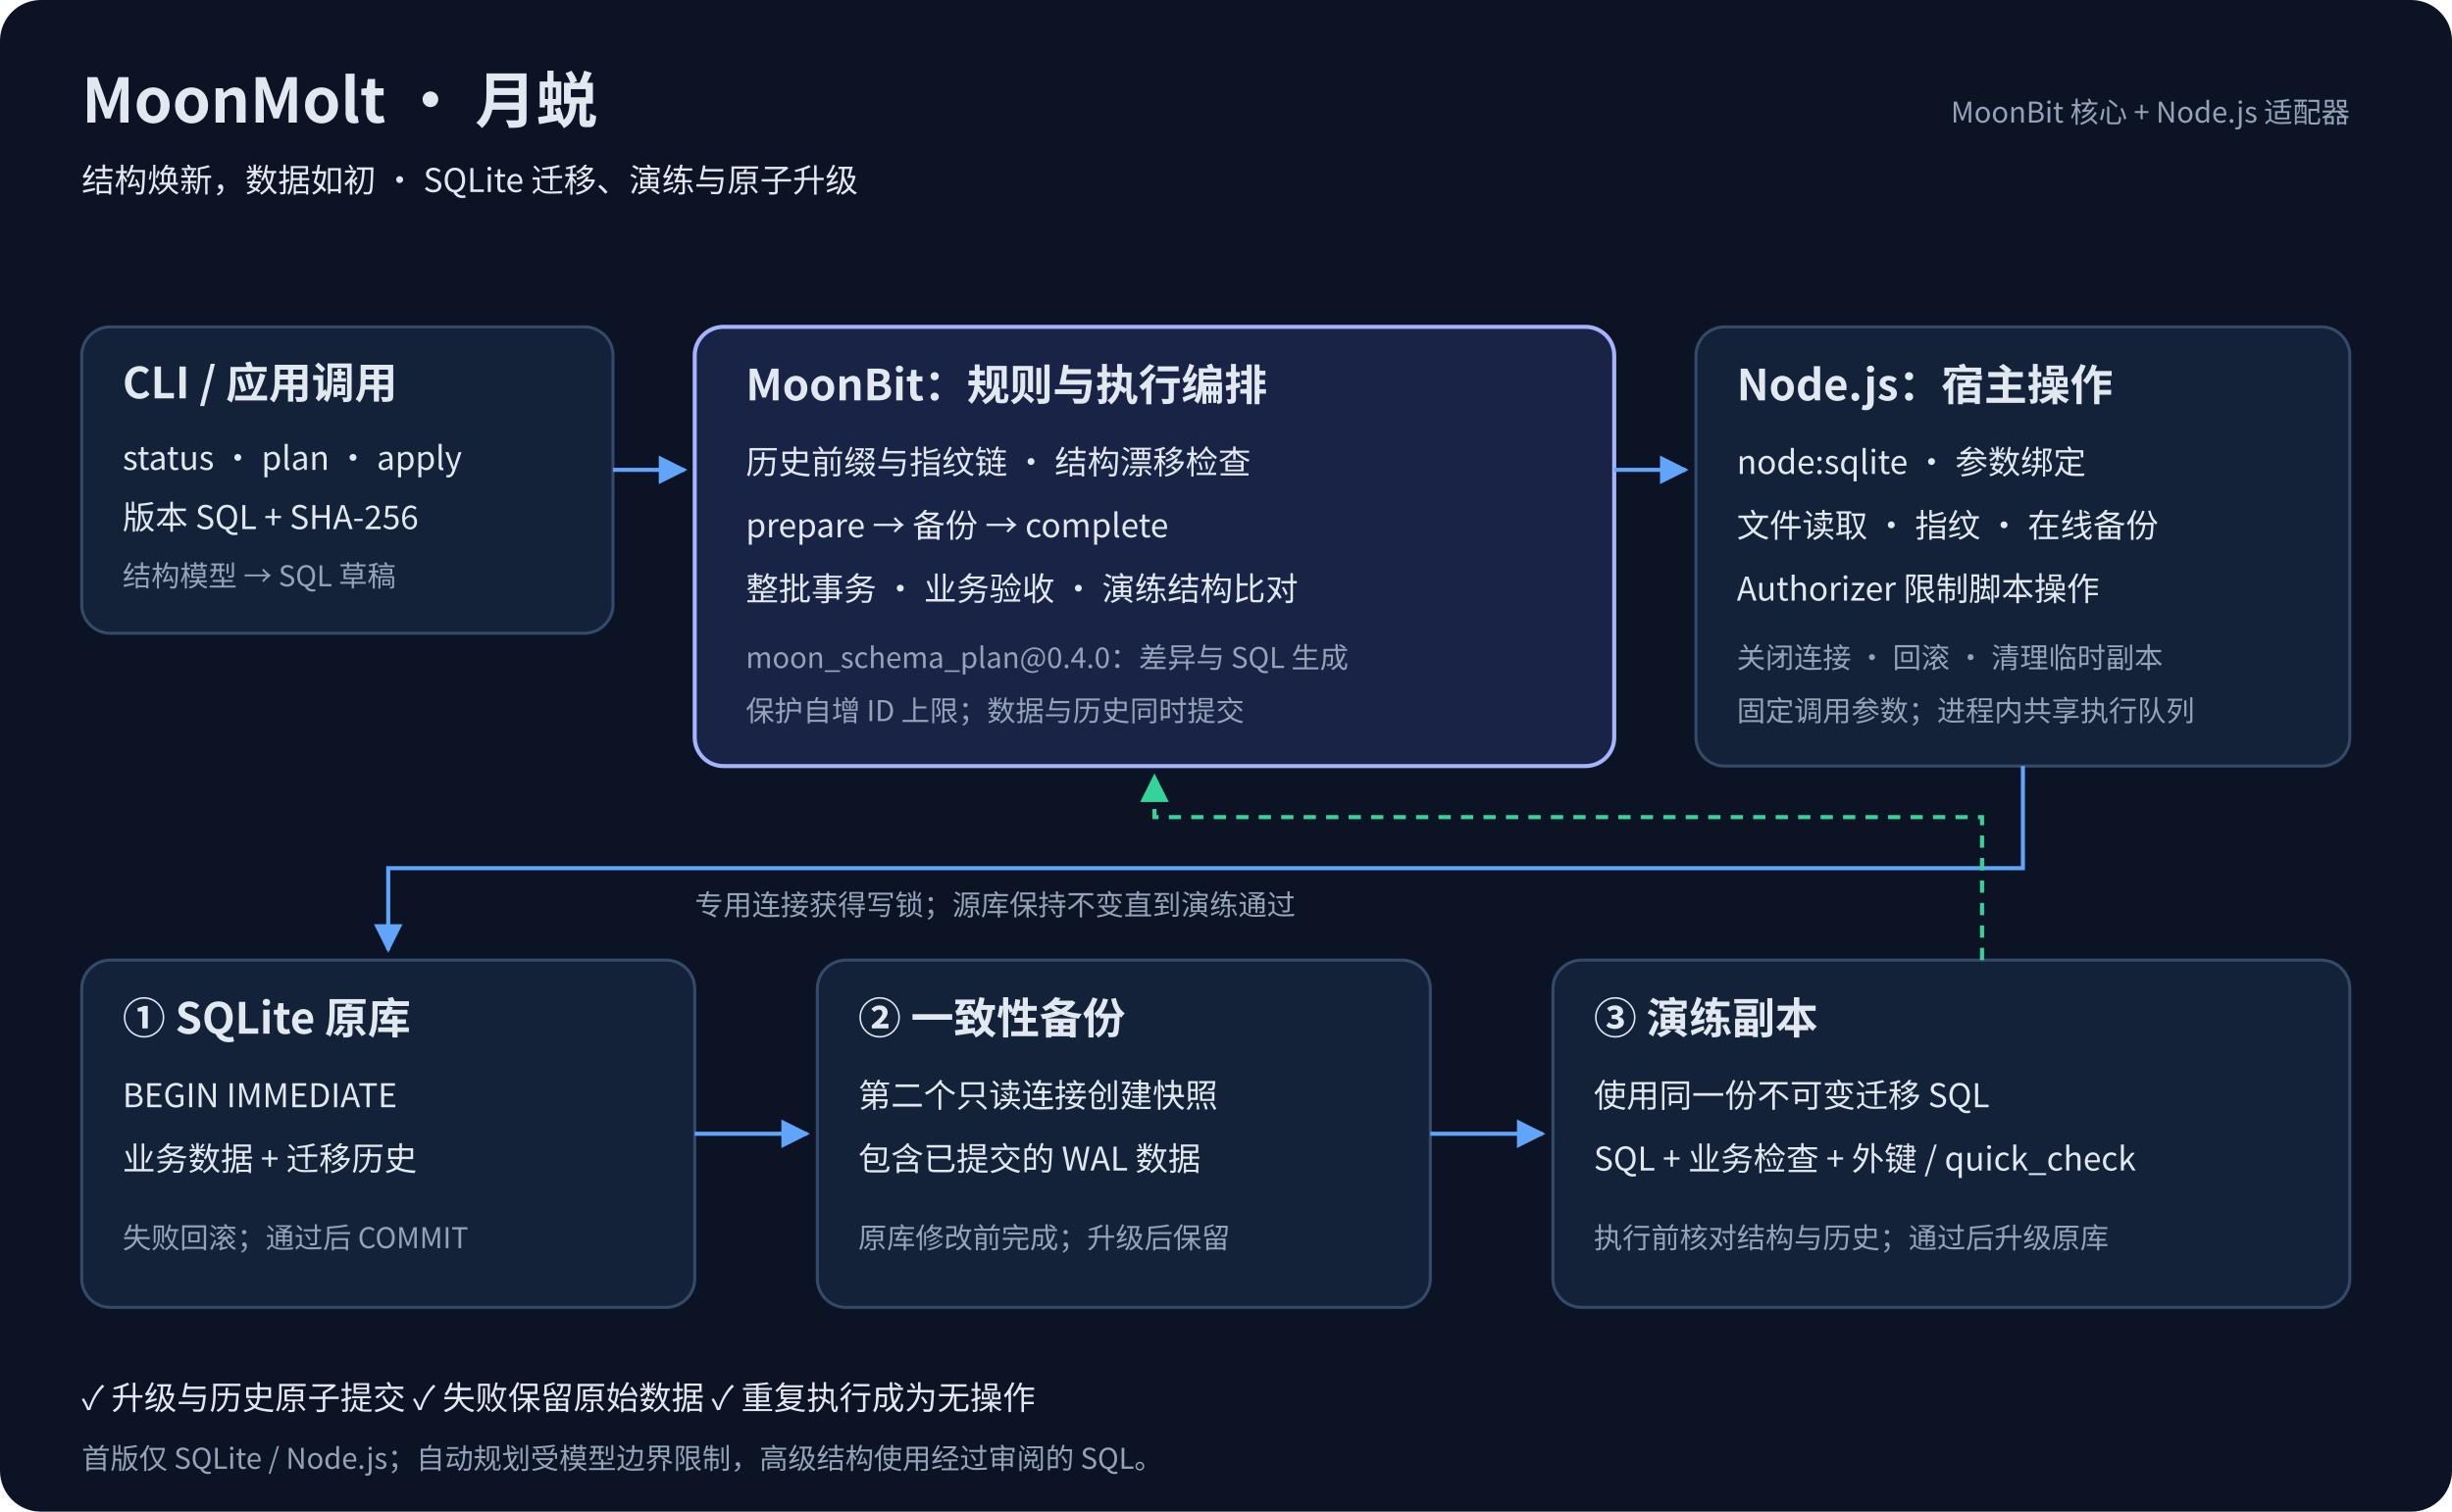
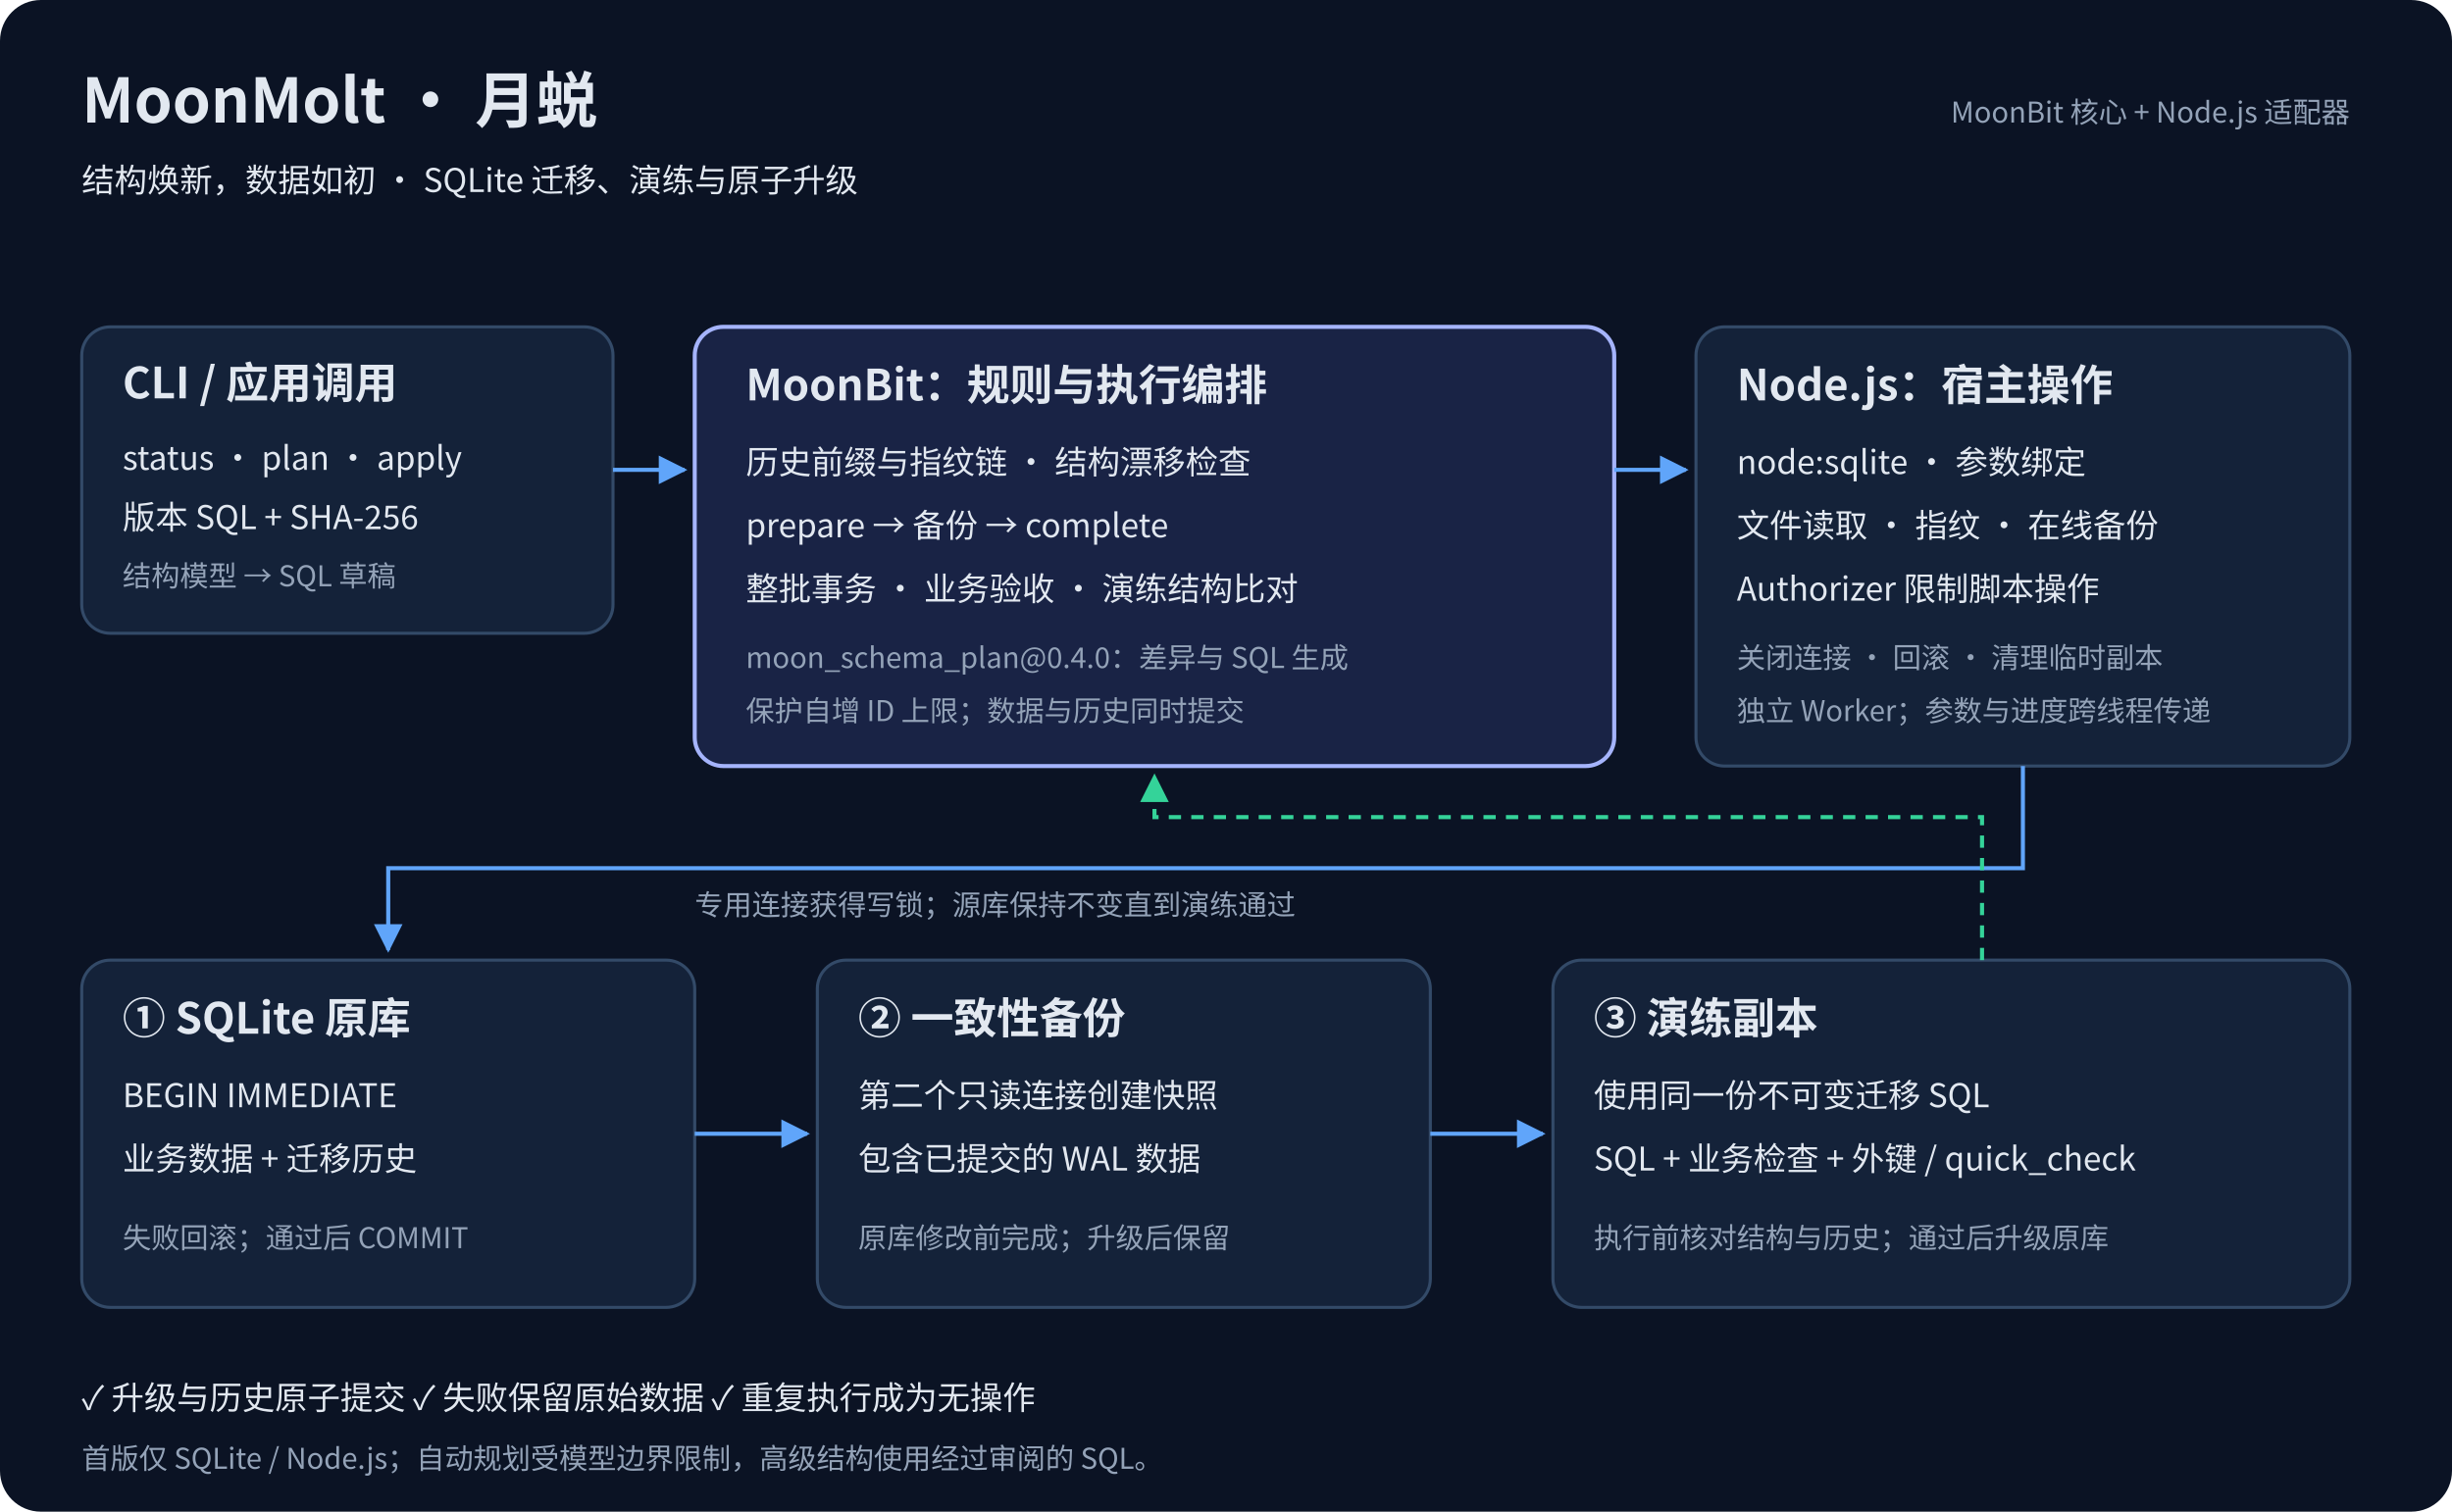
<svg xmlns="http://www.w3.org/2000/svg" width="1200" height="740" viewBox="0 0 1200 740" role="img" aria-labelledby="title desc">
  <defs>
    <marker id="arrow" viewBox="0 0 10 10" refX="9" refY="5" markerWidth="7" markerHeight="7" orient="auto-start-reverse">
      <path d="M0 0L10 5L0 10Z" fill="#60a5fa" />
    </marker>
    <marker id="check" viewBox="0 0 10 10" refX="9" refY="5" markerWidth="7" markerHeight="7" orient="auto">
      <path d="M0 0L10 5L0 10Z" fill="#34d399" />
    </marker>
    <style>
      text{font-family:'Microsoft YaHei','Noto Sans CJK SC',sans-serif;fill:#e2e8f0}
      .title{font-size:30px;font-weight:700}.heading{font-size:21px;font-weight:700}.body{font-size:16px}.small{font-size:14px;fill:#94a3b8}
      .box{fill:#142239;stroke:#334a68;stroke-width:1.5}.core{fill:#192345;stroke:#a5b4fc;stroke-width:2}.line{fill:none;stroke:#60a5fa;stroke-width:2;marker-end:url(#arrow)}
    </style>
  </defs>
  <rect width="1200" height="740" rx="20" fill="#0b1324" />
  <text x="40" y="60" class="title">MoonMolt · 月蜕</text>
  <text x="40" y="94" class="body">结构焕新，数据如初 · SQLite 迁移、演练与原子升级</text>
  <text x="1150" y="60" class="small" text-anchor="end">MoonBit 核心 + Node.js 适配器</text>
  <rect x="40" y="160" width="260" height="150" rx="14" class="box" />
  <text x="60" y="195" class="heading">CLI / 应用调用</text>
  <text x="60" y="230" class="body">status · plan · apply</text>
  <text x="60" y="259" class="body">版本 SQL + SHA-256</text>
  <text x="60" y="287" class="small">结构模型 → SQL 草稿</text>
  <rect x="340" y="160" width="450" height="215" rx="14" class="core" />
  <text x="365" y="196" class="heading">MoonBit：规则与执行编排</text>
  <text x="365" y="232" class="body">历史前缀与指纹链 · 结构漂移检查</text>
  <text x="365" y="263" class="body">prepare → 备份 → complete</text>
  <text x="365" y="294" class="body">整批事务 · 业务验收 · 演练结构比对</text>
  <text x="365" y="327" class="small">moon_schema_plan@0.4.0：差异与 SQL 生成</text>
  <text x="365" y="353" class="small">保护自增 ID 上限；数据与历史同时提交</text>
  <rect x="830" y="160" width="320" height="215" rx="14" class="box" />
  <text x="850" y="196" class="heading">Node.js：宿主操作</text>
  <text x="850" y="232" class="body">node:sqlite · 参数绑定</text>
  <text x="850" y="263" class="body">文件读取 · 指纹 · 在线备份</text>
  <text x="850" y="294" class="body">Authorizer 限制脚本操作</text>
  <text x="850" y="327" class="small">关闭连接 · 回滚 · 清理临时副本</text>
-   <text x="850" y="353" class="small">固定调用参数；进程内共享执行队列</text>
+   <text x="850" y="353" class="small">独立 Worker；参数与进度跨线程传递</text>
  <path d="M300 230H335" class="line" />
  <path d="M790 230H825" class="line" />
  <path d="M990 375V425H190V465" class="line" />
  <text x="340" y="448" class="small">专用连接获得写锁；源库保持不变直到演练通过</text>
  <rect x="40" y="470" width="300" height="170" rx="14" class="box" />
  <text x="60" y="506" class="heading">① SQLite 原库</text>
  <text x="60" y="542" class="body">BEGIN IMMEDIATE</text>
  <text x="60" y="573" class="body">业务数据 + 迁移历史</text>
  <text x="60" y="611" class="small">失败回滚；通过后 COMMIT</text>
  <rect x="400" y="470" width="300" height="170" rx="14" class="box" />
  <text x="420" y="506" class="heading">② 一致性备份</text>
  <text x="420" y="542" class="body">第二个只读连接创建快照</text>
  <text x="420" y="573" class="body">包含已提交的 WAL 数据</text>
  <text x="420" y="611" class="small">原库修改前完成；升级后保留</text>
  <rect x="760" y="470" width="390" height="170" rx="14" class="box" />
  <text x="780" y="506" class="heading">③ 演练副本</text>
  <text x="780" y="542" class="body">使用同一份不可变迁移 SQL</text>
  <text x="780" y="573" class="body">SQL + 业务检查 + 外键 / quick_check</text>
  <text x="780" y="611" class="small">执行前核对结构与历史；通过后升级原库</text>
  <path d="M340 555H395" class="line" />
  <path d="M700 555H755" class="line" />
  <path d="M970 470V400H565V380" fill="none" stroke="#34d399" stroke-width="2" stroke-dasharray="6 5" marker-end="url(#check)" />
  <text x="40" y="690" class="body">✓ 升级与历史原子提交     ✓ 失败保留原始数据     ✓ 重复执行成为无操作</text>
  <text x="40" y="719" class="small">首版仅 SQLite / Node.js；自动规划受模型边界限制，高级结构使用经过审阅的 SQL。</text>
</svg>
